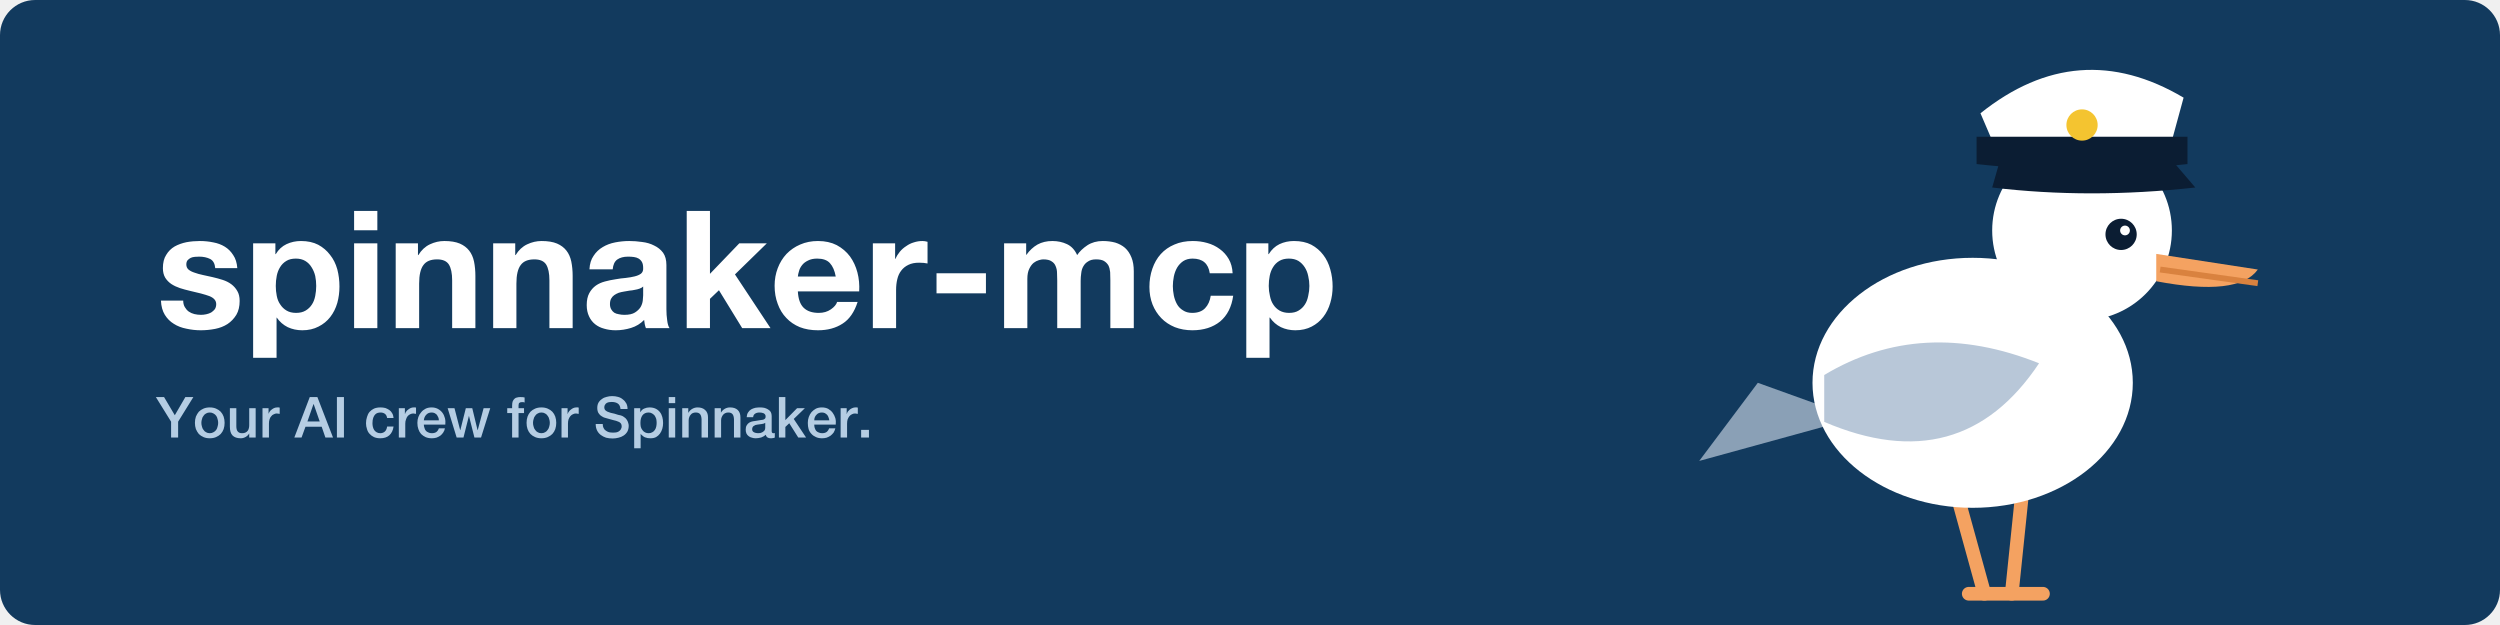
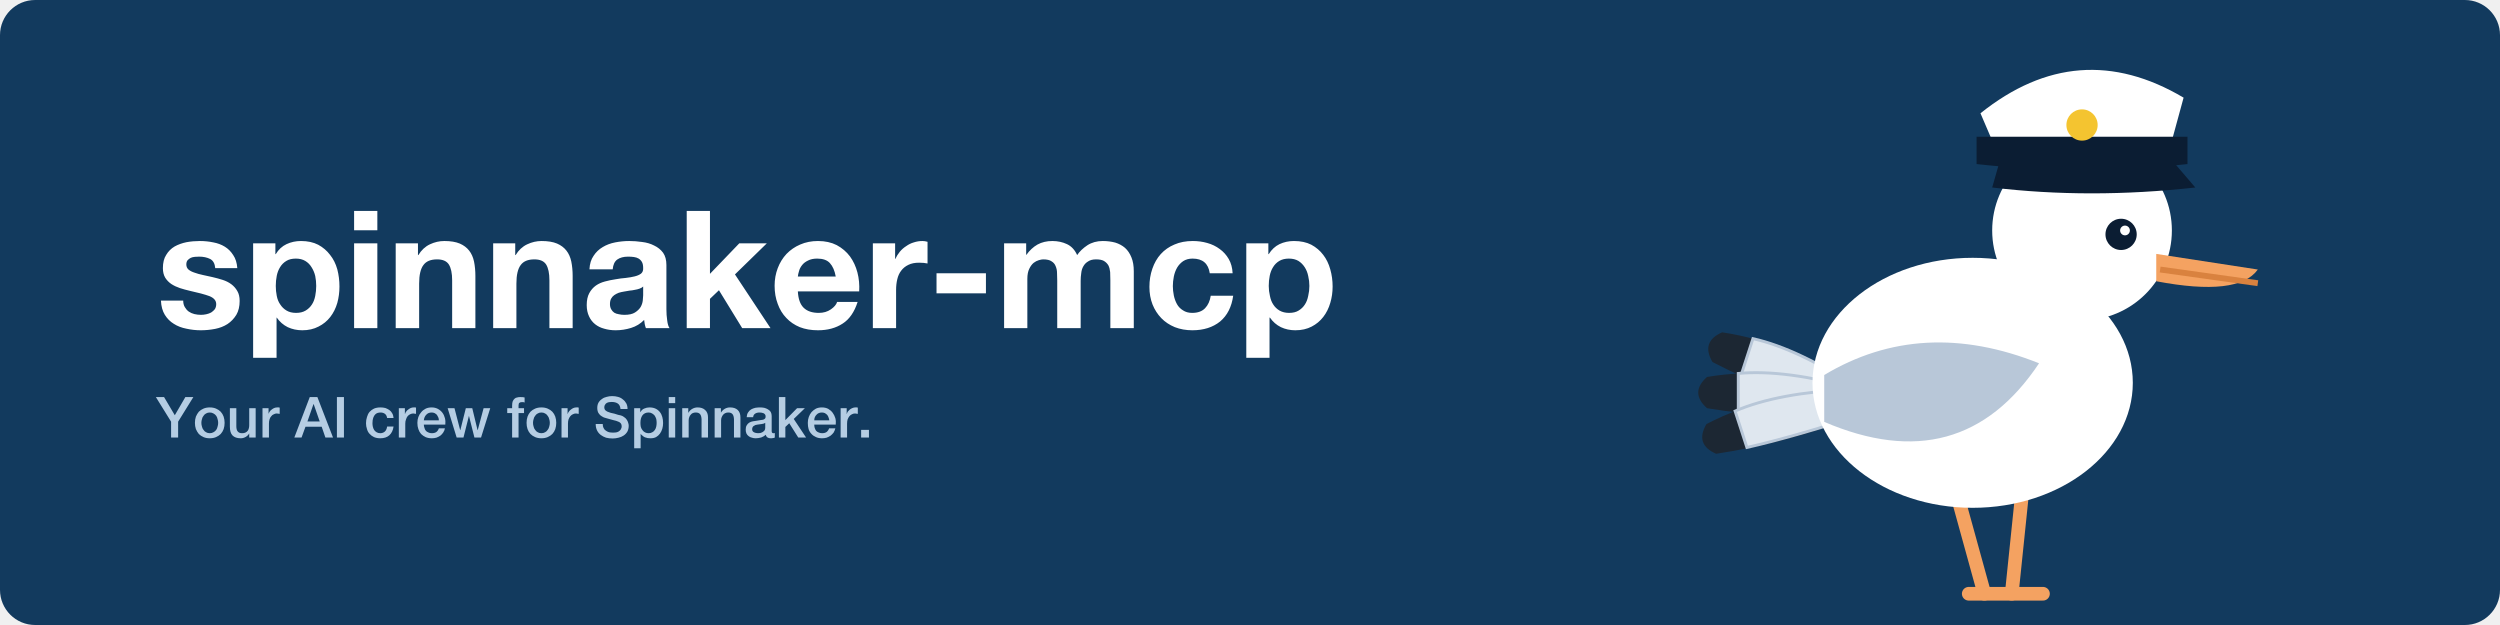
<svg xmlns="http://www.w3.org/2000/svg" viewBox="0 0 1280 320" width="1280" height="320" role="img" aria-label="spinnaker-mcp: seagull captain mascot">
  <rect width="1280" height="320" rx="18" fill="#123a5e" />
  <path fill="#fff" d="M93.8 153.9l-11.4 0q.2 4.4 2 7.3 1.8 2.9 4.6 4.6 2.8 1.8 6.5 2.5 3.6 .8 7.3 .8 3.7 0 7.3-.7 3.6-.7 6.4-2.5 2.7-1.8 4.5-4.7 1.7-2.9 1.7-7.1 0-3.1-1.2-5.1-1.2-2.1-3.1-3.5-1.9-1.4-4.4-2.2-2.5-.8-5.1-1.4-2.5-.6-5-1.1-2.4-.5-4.3-1.2-1.9-.6-3.1-1.6-1.1-1-1.1-2.6 0-1.3 .6-2.1 .7-.8 1.7-1.3 .9-.4 2.1-.5 1.2-.1 2.2-.1 3.2 0 5.6 1.2 2.3 1.2 2.6 4.7l11.3 0q-.3-4.1-2.1-6.7-1.7-2.7-4.3-4.3-2.6-1.6-5.9-2.2-3.3-.7-6.9-.7-3.5 0-6.8 .6-3.4 .7-6.1 2.2-2.7 1.6-4.3 4.3-1.7 2.6-1.7 6.8 0 2.9 1.2 4.9 1.2 1.9 3.1 3.2 2 1.3 4.4 2.1 2.5 .8 5.1 1.4 6.4 1.4 10 2.7 3.5 1.4 3.5 4.1 0 1.5-.7 2.6-.8 1-1.9 1.7-1.1 .6-2.5 .9-1.4 .3-2.7 .3-1.7 0-3.4-.4-1.6-.4-2.9-1.3-1.2-.9-2-2.3-.8-1.4-.8-3.3zm57.8 6.3q-2.9 0-4.9-1.2-2-1.2-3.2-3.1-1.3-1.8-1.8-4.4-.5-2.5-.5-5.1 0-2.7 .5-5.2 .5-2.5 1.7-4.4 1.2-2 3.2-3.2 1.9-1.2 4.9-1.2 2.8 0 4.8 1.2 2 1.2 3.2 3.2 1.3 2 1.9 4.5 .5 2.5 .5 5.1 0 2.6-.5 5.1-.5 2.6-1.7 4.4-1.2 1.9-3.2 3.1-2 1.2-4.9 1.2zm-22-35.6l0 58.6 12 0 0-20.6 .1 0q2.2 3.2 5.6 4.9 3.4 1.6 7.5 1.6 4.7 0 8.3-1.9 3.6-1.8 6-4.9 2.4-3.1 3.6-7.2 1.1-4 1.1-8.4 0-4.6-1.1-8.8-1.2-4.3-3.7-7.4-2.4-3.2-6.1-5.2-3.7-1.9-8.8-1.9-4 0-7.4 1.6-3.4 1.6-5.5 5.1l-.2 0 0-5.5zm63.6-6.7l0-9.9-11.9 0 0 9.9zm-11.9 6.7l0 43.4 11.9 0 0-43.4zm21.3 0l0 43.4 12 0 0-22.8q0-6.6 2.2-9.5 2.1-2.9 7-2.9 4.3 0 6 2.6 1.7 2.7 1.7 8.1l0 24.5 11.9 0 0-26.7q0-4-.7-7.4-.7-3.3-2.5-5.6-1.8-2.3-4.8-3.6-3.1-1.3-7.9-1.3-3.8 0-7.4 1.7-3.6 1.7-5.9 5.5l-.2 0 0-6zm49.9 0l0 43.4 11.9 0 0-22.8q0-6.6 2.2-9.5 2.1-2.9 7-2.9 4.3 0 6 2.6 1.7 2.7 1.7 8.1l0 24.5 11.9 0 0-26.7q0-4-.7-7.4-.7-3.3-2.5-5.6-1.8-2.3-4.8-3.6-3.1-1.3-7.9-1.3-3.8 0-7.4 1.7-3.6 1.7-5.9 5.5l-.2 0 0-6zm49.3 13.3q.2-4.2 2.1-6.9 1.8-2.8 4.7-4.5 2.8-1.7 6.4-2.4 3.6-.7 7.2-.7 3.2 0 6.6 .5 3.4 .4 6.1 1.8 2.8 1.3 4.6 3.7 1.7 2.4 1.7 6.3l0 22.6q0 3 .4 5.7 .3 2.7 1.2 4l-12.1 0q-.4-1-.6-2.1-.2-1-.3-2.1-2.8 2.9-6.7 4.1-3.9 1.2-7.9 1.2-3.1 0-5.8-.8-2.7-.7-4.7-2.3-2-1.6-3.1-4-1.2-2.5-1.2-5.8 0-3.7 1.3-6.1 1.3-2.4 3.4-3.9 2-1.4 4.7-2.1 2.6-.7 5.3-1.1 2.7-.5 5.3-.7 2.6-.3 4.6-.8 2-.5 3.2-1.4 1.2-1 1.1-2.8 0-2-.6-3.1-.6-1.1-1.7-1.8-1-.6-2.4-.8-1.4-.2-3-.2-3.5 0-5.6 1.5-2 1.5-2.3 5zm27.5 8.8q-.7 .7-1.9 1.1-1.1 .4-2.4 .6-1.3 .3-2.7 .4-1.5 .2-2.9 .5-1.3 .2-2.6 .6-1.3 .5-2.3 1.2-1 .7-1.6 1.8-.6 1.1-.6 2.8 0 1.5 .6 2.6 .6 1.1 1.6 1.8 1 .6 2.4 .8 1.3 .3 2.8 .3 3.5 0 5.4-1.2 1.9-1.2 2.9-2.8 .9-1.6 1.1-3.3 .2-1.7 .2-2.7zm22.3-38.7l0 60 11.9 0 0-15 4.6-4.4 11.9 19.4 14.5 0-18.2-27.5 16.3-15.9-14.1 0-15 15.6 0-32.2zm76.3 33.6l-19.4 0q.1-1.2 .6-2.8 .4-1.6 1.6-3.1 1.1-1.4 3-2.3 1.9-1 4.7-1 4.4 0 6.5 2.3 2.2 2.4 3 6.9zm-19.4 7.6l31.4 0q.3-5.1-.9-9.7-1.2-4.6-3.8-8.2-2.7-3.6-6.8-5.8-4.1-2.1-9.6-2.1-5 0-9.1 1.8-4 1.7-7 4.8-2.9 3.1-4.5 7.3-1.6 4.2-1.6 9 0 5.1 1.6 9.3 1.5 4.2 4.4 7.2 2.8 3 6.9 4.7 4.1 1.6 9.3 1.6 7.4 0 12.6-3.4 5.2-3.3 7.7-11.1l-10.5 0q-.6 2-3.2 3.8-2.6 1.8-6.2 1.8-5 0-7.7-2.6-2.7-2.6-3-8.4zm38.4-24.6l0 43.4 11.9 0 0-19.6q0-2.9 .6-5.4 .6-2.6 2-4.4 1.4-1.9 3.7-3 2.2-1.1 5.5-1.1 1.1 0 2.3 .1 1.1 .1 2 .3l0-11.1q-1.4-.4-2.6-.4-2.3 0-4.4 .7-2.1 .6-3.9 1.9-1.9 1.2-3.3 2.9-1.4 1.7-2.3 3.7l-.1 0 0-8zm32.6 15.3l0 10.3 25.3 0 0-10.3zm34.6-15.3l0 43.4 11.9 0 0-25.2q0-3.2 1-5.2 .9-1.9 2.2-3 1.3-1 2.7-1.4 1.4-.4 2.2-.4 2.9 0 4.3 1 1.5 .9 2.1 2.5 .7 1.6 .7 3.5 .1 1.9 .1 3.8l0 24.4 12 0 0-24.2q0-2 .3-4 .2-2 1.1-3.5 .9-1.6 2.5-2.5 1.5-1 4-1 2.6 0 4 .8 1.5 .9 2.3 2.3 .7 1.4 .9 3.4 .1 1.9 .1 4.1l0 24.6 12 0 0-29.1q0-4.2-1.2-7.1-1.2-3-3.3-4.9-2.1-1.8-5-2.7-3-.8-6.4-.8-4.5 0-7.9 2.2-3.3 2.2-5.2 5-1.8-4-5.2-5.6-3.4-1.6-7.5-1.6-4.3 0-7.6 1.8-3.3 1.9-5.7 5.3l-.1 0 0-5.9zm105.3 15.3l11.7 0q-.2-4.2-2-7.3-1.8-3.1-4.6-5.1-2.8-2.1-6.4-3.1-3.5-1-7.4-1-5.3 0-9.4 1.8-4.1 1.7-7 4.9-2.8 3.1-4.3 7.5-1.5 4.3-1.5 9.3 0 4.9 1.6 9 1.6 4 4.5 7 2.8 2.9 6.9 4.6 4.1 1.6 9 1.6 8.6 0 14.2-4.5 5.5-4.6 6.7-13.2l-11.5 0q-.6 4-2.9 6.4-2.3 2.4-6.6 2.4-2.8 0-4.7-1.3-2-1.2-3.1-3.2-1.1-2-1.6-4.4-.5-2.5-.5-4.8 0-2.4 .5-4.9 .5-2.5 1.7-4.6 1.2-2 3.1-3.3 2-1.3 4.8-1.3 7.7 0 8.8 7.5zm40.6 20.3q-2.8 0-4.9-1.2-2-1.2-3.2-3.1-1.2-1.8-1.7-4.4-.6-2.5-.6-5.1 0-2.7 .5-5.2 .5-2.5 1.7-4.4 1.2-2 3.2-3.2 2-1.2 4.9-1.2 2.9 0 4.9 1.2 1.9 1.2 3.2 3.2 1.3 2 1.8 4.5 .6 2.5 .6 5.1 0 2.6-.6 5.1-.5 2.6-1.7 4.4-1.2 1.9-3.2 3.1-1.9 1.2-4.9 1.2zm-21.9-35.6l0 58.6 11.9 0 0-20.6 .2 0q2.2 3.2 5.6 4.9 3.4 1.6 7.4 1.6 4.8 0 8.4-1.9 3.5-1.8 5.9-4.9 2.4-3.1 3.6-7.2 1.2-4 1.2-8.4 0-4.6-1.2-8.8-1.2-4.3-3.6-7.4-2.4-3.2-6.1-5.2-3.7-1.9-8.9-1.9-4 0-7.4 1.6-3.3 1.6-5.5 5.1l-.2 0 0-5.5z" />
  <path fill="#b5cde3" d="M87.6 215.9l-7.8-12.6 4.2 0 5.5 9.3 5.4-9.3 4.1 0-7.8 12.6 0 8.1-3.6 0zm19.8 8.5q-1.8 0-3.2-.6-1.4-.6-2.4-1.6-.9-1.1-1.5-2.5-.5-1.5-.5-3.2 0-1.7 .5-3.2 .6-1.4 1.5-2.5 1-1 2.4-1.6 1.4-.6 3.2-.6 1.8 0 3.2 .6 1.4 .6 2.4 1.6 1 1.1 1.5 2.5 .5 1.5 .5 3.2 0 1.7-.5 3.2-.5 1.4-1.5 2.5-1 1-2.4 1.6-1.4 .6-3.2 .6zm0-2.6q1.1 0 1.9-.5 .8-.4 1.4-1.2 .5-.7 .7-1.7 .3-.9 .3-1.9 0-1-.3-1.9-.2-1-.7-1.7-.6-.8-1.4-1.2-.8-.5-1.9-.5-1.1 0-1.9 .5-.8 .4-1.3 1.2-.6 .7-.8 1.7-.3 .9-.3 1.9 0 1 .3 1.9 .2 1 .8 1.7 .5 .8 1.3 1.2 .8 .5 1.9 .5zm23.5 2.2l-3.3 0 0-2.1 0 0q-.6 1.1-1.8 1.8-1.2 .7-2.5 .7-2.9 0-4.3-1.5-1.3-1.4-1.3-4.4l0-9.5 3.3 0 0 9.2q0 2 .8 2.8 .7 .8 2.1 .8 1.1 0 1.7-.3 .7-.3 1.2-.9 .4-.5 .6-1.3 .2-.7 .2-1.6l0-8.7 3.3 0zm3.5-15l3.1 0 0 2.9 0 0q.2-.6 .6-1.2 .4-.6 1-1 .6-.5 1.3-.8 .8-.3 1.5-.3 .6 0 .8 0 .2 .1 .5 .1l0 3.2q-.4-.1-.7-.1-.4-.1-.8-.1-.8 0-1.5 .4-.8 .3-1.3 1-.6 .6-.9 1.6-.3 .9-.3 2.2l0 7.1-3.3 0zm24.2-5.7l3.9 0 8 20.7-3.9 0-1.9-5.5-8.3 0-2 5.5-3.7 0zm-1.2 12.5l6.3 0-3.1-8.9-.1 0zm15.1-12.5l3.6 0 0 20.7-3.6 0zm25.7 10.7q-.2-1.4-1.1-2.1-.9-.7-2.3-.7-.6 0-1.4 .2-.7 .2-1.3 .8-.6 .6-1 1.7-.4 1.1-.4 2.8 0 .9 .2 1.8 .2 .9 .7 1.7 .5 .7 1.2 1.1 .8 .5 1.9 .5 1.4 0 2.4-.9 .9-.9 1.1-2.5l3.3 0q-.4 2.9-2.2 4.5-1.7 1.5-4.6 1.5-1.8 0-3.2-.6-1.3-.6-2.2-1.6-1-1-1.4-2.5-.5-1.4-.5-3 0-1.7 .5-3.2 .4-1.5 1.3-2.6 1-1.1 2.3-1.7 1.4-.6 3.3-.6 1.3 0 2.5 .3 1.1 .4 2 1 1 .7 1.5 1.7 .6 1 .7 2.4zm6-5l3.1 0 0 2.9 .1 0q.1-.6 .6-1.2 .4-.6 1-1 .6-.5 1.3-.8 .7-.3 1.5-.3 .6 0 .8 0 .2 .1 .4 .1l0 3.2q-.3-.1-.7-.1-.3-.1-.7-.1-.8 0-1.6 .4-.7 .3-1.3 1-.5 .6-.8 1.6-.4 .9-.4 2.2l0 7.1-3.3 0zm20.5 6.2q0-.8-.3-1.5-.3-.7-.7-1.3-.5-.5-1.2-.9-.7-.3-1.5-.3-.9 0-1.6 .3-.7 .3-1.2 .9-.5 .5-.8 1.2-.3 .7-.4 1.6zm-7.7 2.2q0 .8 .3 1.6 .2 .9 .7 1.5 .5 .6 1.3 .9 .7 .4 1.8 .4 1.4 0 2.3-.6 .9-.7 1.3-1.9l3.1 0q-.2 1.2-.9 2.2-.6 .9-1.5 1.6-.9 .6-2 1-1.1 .3-2.3 .3-1.8 0-3.2-.6-1.3-.6-2.3-1.6-.9-1-1.4-2.5-.5-1.4-.5-3.2 0-1.6 .5-3 .5-1.4 1.5-2.5 .9-1.1 2.3-1.8 1.3-.6 3-.6 1.7 0 3.1 .7 1.5 .8 2.4 2 .9 1.2 1.3 2.8 .4 1.6 .2 3.3zm12.2-8.4l3.5 0 2.9 11.2 .1 0 2.8-11.2 3.3 0 2.7 11.2 .1 0 3-11.2 3.4 0-4.7 15-3.4 0-2.8-11.1 0 0-2.8 11.1-3.5 0zm30.5 0l2.5 0 0-1.2q0-1.5 .3-2.3 .4-.9 1-1.4 .5-.5 1.3-.6 .7-.2 1.5-.2 1.6 0 2.3 .2l0 2.6q-.3-.1-.6-.2-.4 0-.9 0-.7 0-1.1 .3-.5 .3-.5 1.3l0 1.5 2.8 0 0 2.5-2.8 0 0 12.5-3.3 0 0-12.5-2.5 0zm17.5 15.4q-1.8 0-3.2-.6-1.4-.6-2.4-1.6-1-1.1-1.5-2.5-.5-1.5-.5-3.2 0-1.7 .5-3.2 .5-1.4 1.5-2.5 1-1 2.4-1.6 1.4-.6 3.2-.6 1.8 0 3.2 .6 1.4 .6 2.4 1.6 1 1.1 1.5 2.5 .5 1.5 .5 3.2 0 1.7-.5 3.2-.5 1.4-1.5 2.5-1 1-2.4 1.6-1.4 .6-3.2 .6zm0-2.6q1.1 0 1.9-.5 .8-.4 1.3-1.2 .6-.7 .8-1.7 .3-.9 .3-1.9 0-1-.3-1.9-.2-1-.8-1.7-.5-.8-1.3-1.2-.8-.5-1.9-.5-1.1 0-1.9 .5-.8 .4-1.3 1.2-.6 .7-.8 1.7-.3 .9-.3 1.9 0 1 .3 1.9 .2 1 .8 1.7 .5 .8 1.3 1.2 .8 .5 1.9 .5zm10.3-12.8l3.1 0 0 2.9 .1 0q.1-.6 .6-1.2 .4-.6 1-1 .6-.5 1.3-.8 .7-.3 1.5-.3 .5 0 .8 0 .2 .1 .4 .1l0 3.2q-.3-.1-.7-.1-.4-.1-.7-.1-.9 0-1.6 .4-.7 .3-1.3 1-.5 .6-.9 1.6-.3 .9-.3 2.2l0 7.1-3.3 0zm21.1 8.1q0 1.2 .4 2 .4 .9 1.2 1.4 .7 .5 1.6 .8 1 .2 2.1 .2 1.2 0 2-.2 .9-.3 1.4-.8 .5-.4 .7-1 .3-.5 .3-1.1 0-1.2-.6-1.8-.5-.5-1.1-.7-1.1-.5-2.6-.8-1.5-.4-3.6-1-1.4-.3-2.2-.9-.9-.5-1.4-1.2-.6-.7-.8-1.5-.2-.8-.2-1.6 0-1.6 .6-2.7 .7-1.2 1.8-1.9 1-.8 2.4-1.1 1.4-.4 2.8-.4 1.6 0 3 .4 1.5 .4 2.5 1.3 1.1 .8 1.8 2.1 .6 1.2 .6 2.8l-3.6 0q-.2-2-1.4-2.8-1.2-.8-3.1-.8-.6 0-1.3 .1-.7 .1-1.2 .4-.6 .3-.9 .9-.4 .5-.4 1.3 0 1.1 .7 1.7 .7 .6 1.8 .9 .1 .1 .9 .3 .8 .2 1.8 .4 1 .3 1.9 .6 1 .2 1.4 .3 1 .3 1.7 .9 .8 .5 1.3 1.3 .5 .7 .7 1.5 .3 .8 .3 1.6 0 1.7-.7 3-.7 1.2-1.9 2-1.2 .8-2.6 1.1-1.5 .4-3 .4-1.8 0-3.4-.4-1.5-.5-2.7-1.4-1.2-.9-1.9-2.3-.7-1.4-.7-3.3zm16.1-8.1l3.1 0 0 2 .1 0q.7-1.3 1.9-1.8 1.3-.6 2.7-.6 1.8 0 3.1 .6 1.3 .6 2.2 1.7 .9 1.1 1.3 2.6 .4 1.4 .4 3.1 0 1.5-.4 2.9-.4 1.4-1.2 2.5-.8 1.1-2 1.8-1.2 .6-2.8 .6-.8 0-1.5-.1-.7-.2-1.4-.4-.7-.3-1.2-.8-.6-.4-1-1l0 0 0 7.4-3.3 0zm11.5 7.5q0-1-.2-2-.3-.9-.8-1.7-.6-.7-1.3-1.1-.8-.5-1.8-.5-2.1 0-3.2 1.5-1 1.4-1 3.8 0 1.1 .2 2.1 .3 1 .9 1.7 .5 .7 1.3 1.1 .8 .4 1.8 .4 1.1 0 1.9-.5 .8-.4 1.3-1.2 .5-.7 .7-1.7 .2-.9 .2-1.9zm6.2-13.2l3.3 0 0 3.1-3.3 0zm0 5.7l3.3 0 0 15-3.3 0zm6.9 0l3.1 0 0 2.2 .1 .1q.7-1.3 2-2 1.2-.7 2.7-.7 2.4 0 3.8 1.3 1.5 1.3 1.5 3.8l0 10.3-3.3 0 0-9.4q-.1-1.8-.8-2.6-.7-.8-2.2-.8-.8 0-1.5 .3-.7 .3-1.1 .9-.5 .5-.7 1.2-.3 .7-.3 1.6l0 8.8-3.3 0zm16.6 0l3.2 0 0 2.2 0 .1q.8-1.3 2-2 1.2-.7 2.7-.7 2.5 0 3.9 1.3 1.4 1.3 1.4 3.8l0 10.3-3.3 0 0-9.4q-.1-1.8-.8-2.6-.7-.8-2.1-.8-.9 0-1.5 .3-.7 .3-1.2 .9-.4 .5-.7 1.2-.3 .7-.3 1.6l0 8.8-3.3 0zm29.2 11.7q0 .6 .2 .8 .2 .3 .6 .3 .2 0 .4 0 .2 0 .4-.1l0 2.3q-.1 .1-.4 .2-.3 0-.6 .1-.3 0-.6 .1-.2 0-.5 0-1 0-1.6-.4-.7-.4-.9-1.4-1 .9-2.4 1.4-1.5 .4-2.8 .4-1 0-1.9-.3-1-.2-1.7-.8-.7-.5-1.1-1.3-.4-.9-.4-2 0-1.4 .5-2.2 .5-.9 1.3-1.4 .8-.5 1.9-.7 1-.2 2-.3 .9-.2 1.8-.3 .8-.1 1.4-.2 .6-.2 1-.6 .3-.3 .3-1.1 0-.6-.3-1-.3-.4-.7-.6-.5-.2-1-.3-.6-.1-1.1-.1-1.4 0-2.3 .6-.9 .6-1 1.8l-3.3 0q.1-1.5 .7-2.4 .6-1 1.6-1.6 .9-.5 2.1-.8 1.2-.2 2.4-.2 1.1 0 2.2 .2 1.1 .3 1.9 .8 .9 .5 1.4 1.3 .5 .9 .5 2.1zm-3.3-4.2q-.7 .5-1.8 .6-1.1 .1-2.2 .3-.5 .1-1 .2-.5 .2-.9 .5-.4 .2-.6 .7-.2 .4-.2 1.1 0 .5 .3 .9 .3 .4 .8 .6 .4 .2 1 .3 .5 .1 .9 .1 .6 0 1.2-.1 .7-.2 1.2-.5 .6-.4 1-.9 .3-.6 .3-1.3zm7-13.2l3.3 0 0 11.8 6-6.1 4 0-5.7 5.5 6.3 9.5-4 0-4.6-7.3-2 1.9 0 5.4-3.3 0zm25.8 11.9q-.1-.8-.4-1.5-.2-.7-.7-1.3-.5-.5-1.2-.9-.7-.3-1.5-.3-.9 0-1.6 .3-.7 .3-1.2 .9-.5 .5-.8 1.2-.3 .7-.3 1.6zm-7.7 2.2q0 .8 .2 1.6 .3 .9 .7 1.5 .5 .6 1.3 .9 .8 .4 1.8 .4 1.4 0 2.3-.6 .9-.7 1.3-1.9l3.2 0q-.3 1.2-.9 2.2-.7 .9-1.6 1.6-.9 .6-2 1-1.1 .3-2.3 .3-1.8 0-3.1-.6-1.4-.6-2.3-1.6-1-1-1.5-2.5-.4-1.4-.4-3.2 0-1.6 .5-3 .5-1.4 1.4-2.5 1-1.1 2.3-1.8 1.3-.6 3-.6 1.8 0 3.2 .7 1.4 .8 2.3 2 .9 1.2 1.4 2.8 .4 1.6 .2 3.3zm13.5-8.4l3.1 0 0 2.9 .1 0q.1-.6 .5-1.2 .5-.6 1-1 .6-.5 1.4-.8 .7-.3 1.4-.3 .6 0 .8 0 .3 .1 .5 .1l0 3.2q-.4-.1-.7-.1-.4-.1-.7-.1-.9 0-1.6 .4-.7 .3-1.3 1-.5 .6-.9 1.6-.3 .9-.3 2.2l0 7.1-3.3 0zm10.5 11.1l4 0 0 3.9-4 0z" />
  <path d="M1000 246l16 58M1036 246l-6 58" stroke="#f4a261" stroke-width="7" stroke-linecap="round" />
  <path d="M1008 304h28M1018 304h28" stroke="#f4a261" stroke-width="7" stroke-linecap="round" />
-   <path d="M950 214l-80 22 30-40z" fill="#8aa0b6" />
+   <g transform="rotate(18 950 206)">
+     <path d="M950 199Q910 187 874 193Q865 201 874 209Q910 215 950 213Z" fill="#1c2733" />
+     <path d="M950 199Q914 189 890 191.2V210.8Q914 213 950 213Z" fill="#dfe7ef" stroke="#b8c7d8" stroke-width="1.5" />
+   </g>
+   <g transform="rotate(0 950 206)">
+     <path d="M950 199Q910 187 874 193Q865 201 874 209Q910 215 950 213Z" fill="#1c2733" />
+     <path d="M950 199Q914 189 890 191.2V210.8Q914 213 950 213Z" fill="#dfe7ef" stroke="#b8c7d8" stroke-width="1.5" />
+   </g>
+   <g transform="rotate(-18 950 206)">
+     <path d="M950 199Q910 187 874 193Q865 201 874 209Q910 215 950 213Z" fill="#1c2733" />
+     <path d="M950 199Q914 189 890 191.2V210.8Q914 213 950 213Z" fill="#dfe7ef" stroke="#b8c7d8" stroke-width="1.5" />
+   </g>
  <ellipse cx="1010" cy="196" rx="82" ry="64" fill="#ffffff" />
  <path d="M934 192q50-30 110 -6q-40 60-110 30z" fill="#b8c7d8" />
  <circle cx="1066" cy="118" r="46" fill="#ffffff" />
  <path d="M1104 130l52 8q-10 14-52 6z" fill="#f4a261" />
  <path d="M1106 138l50 7" stroke="#d9823f" stroke-width="3" />
  <circle cx="1086" cy="120" r="8" fill="#0b1d33" />
  <circle cx="1088" cy="118" r="2.5" fill="#fff" />
  <path d="M1014 58q50-40 104 -8l-6 22h-92z" fill="#ffffff" />
  <path d="M1012 70h108v14q-54 6-108 0z" fill="#0b1d33" />
  <path d="M1024 82q40 6 88 0l12 14q-54 6-104 0z" fill="#0b1d33" />
  <circle cx="1066" cy="64" r="8" fill="#f4c430" />
</svg>
